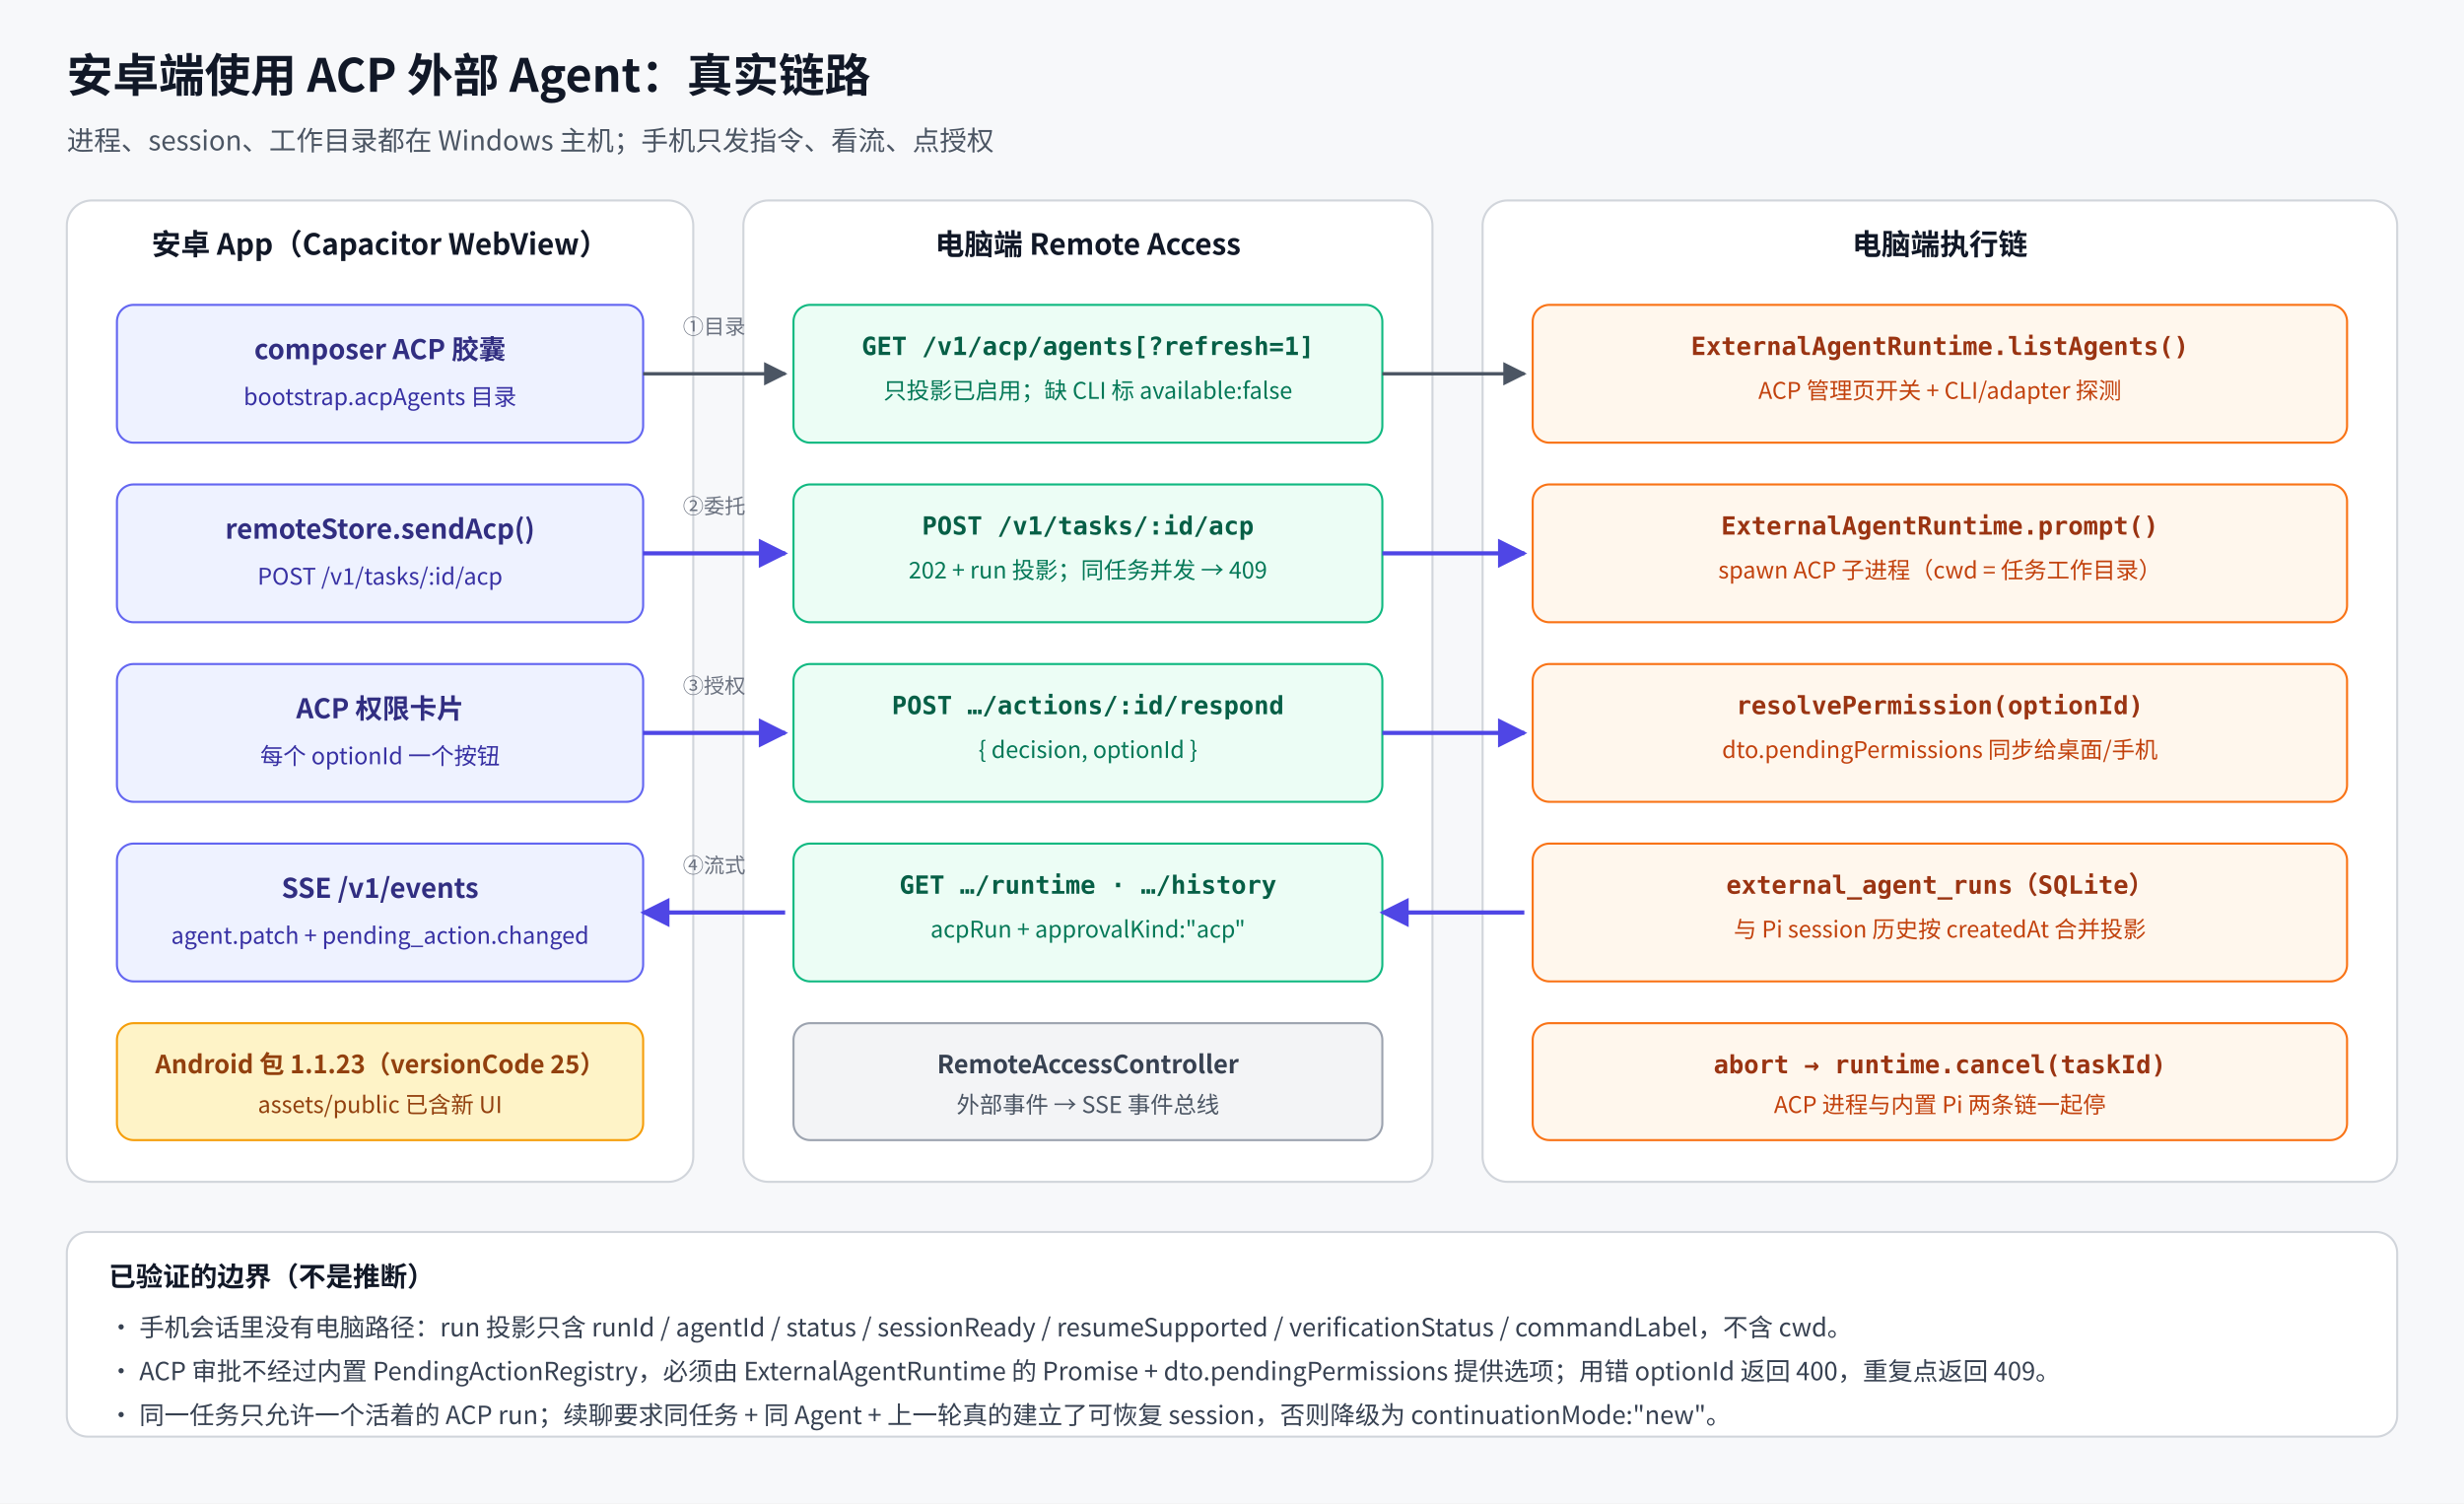
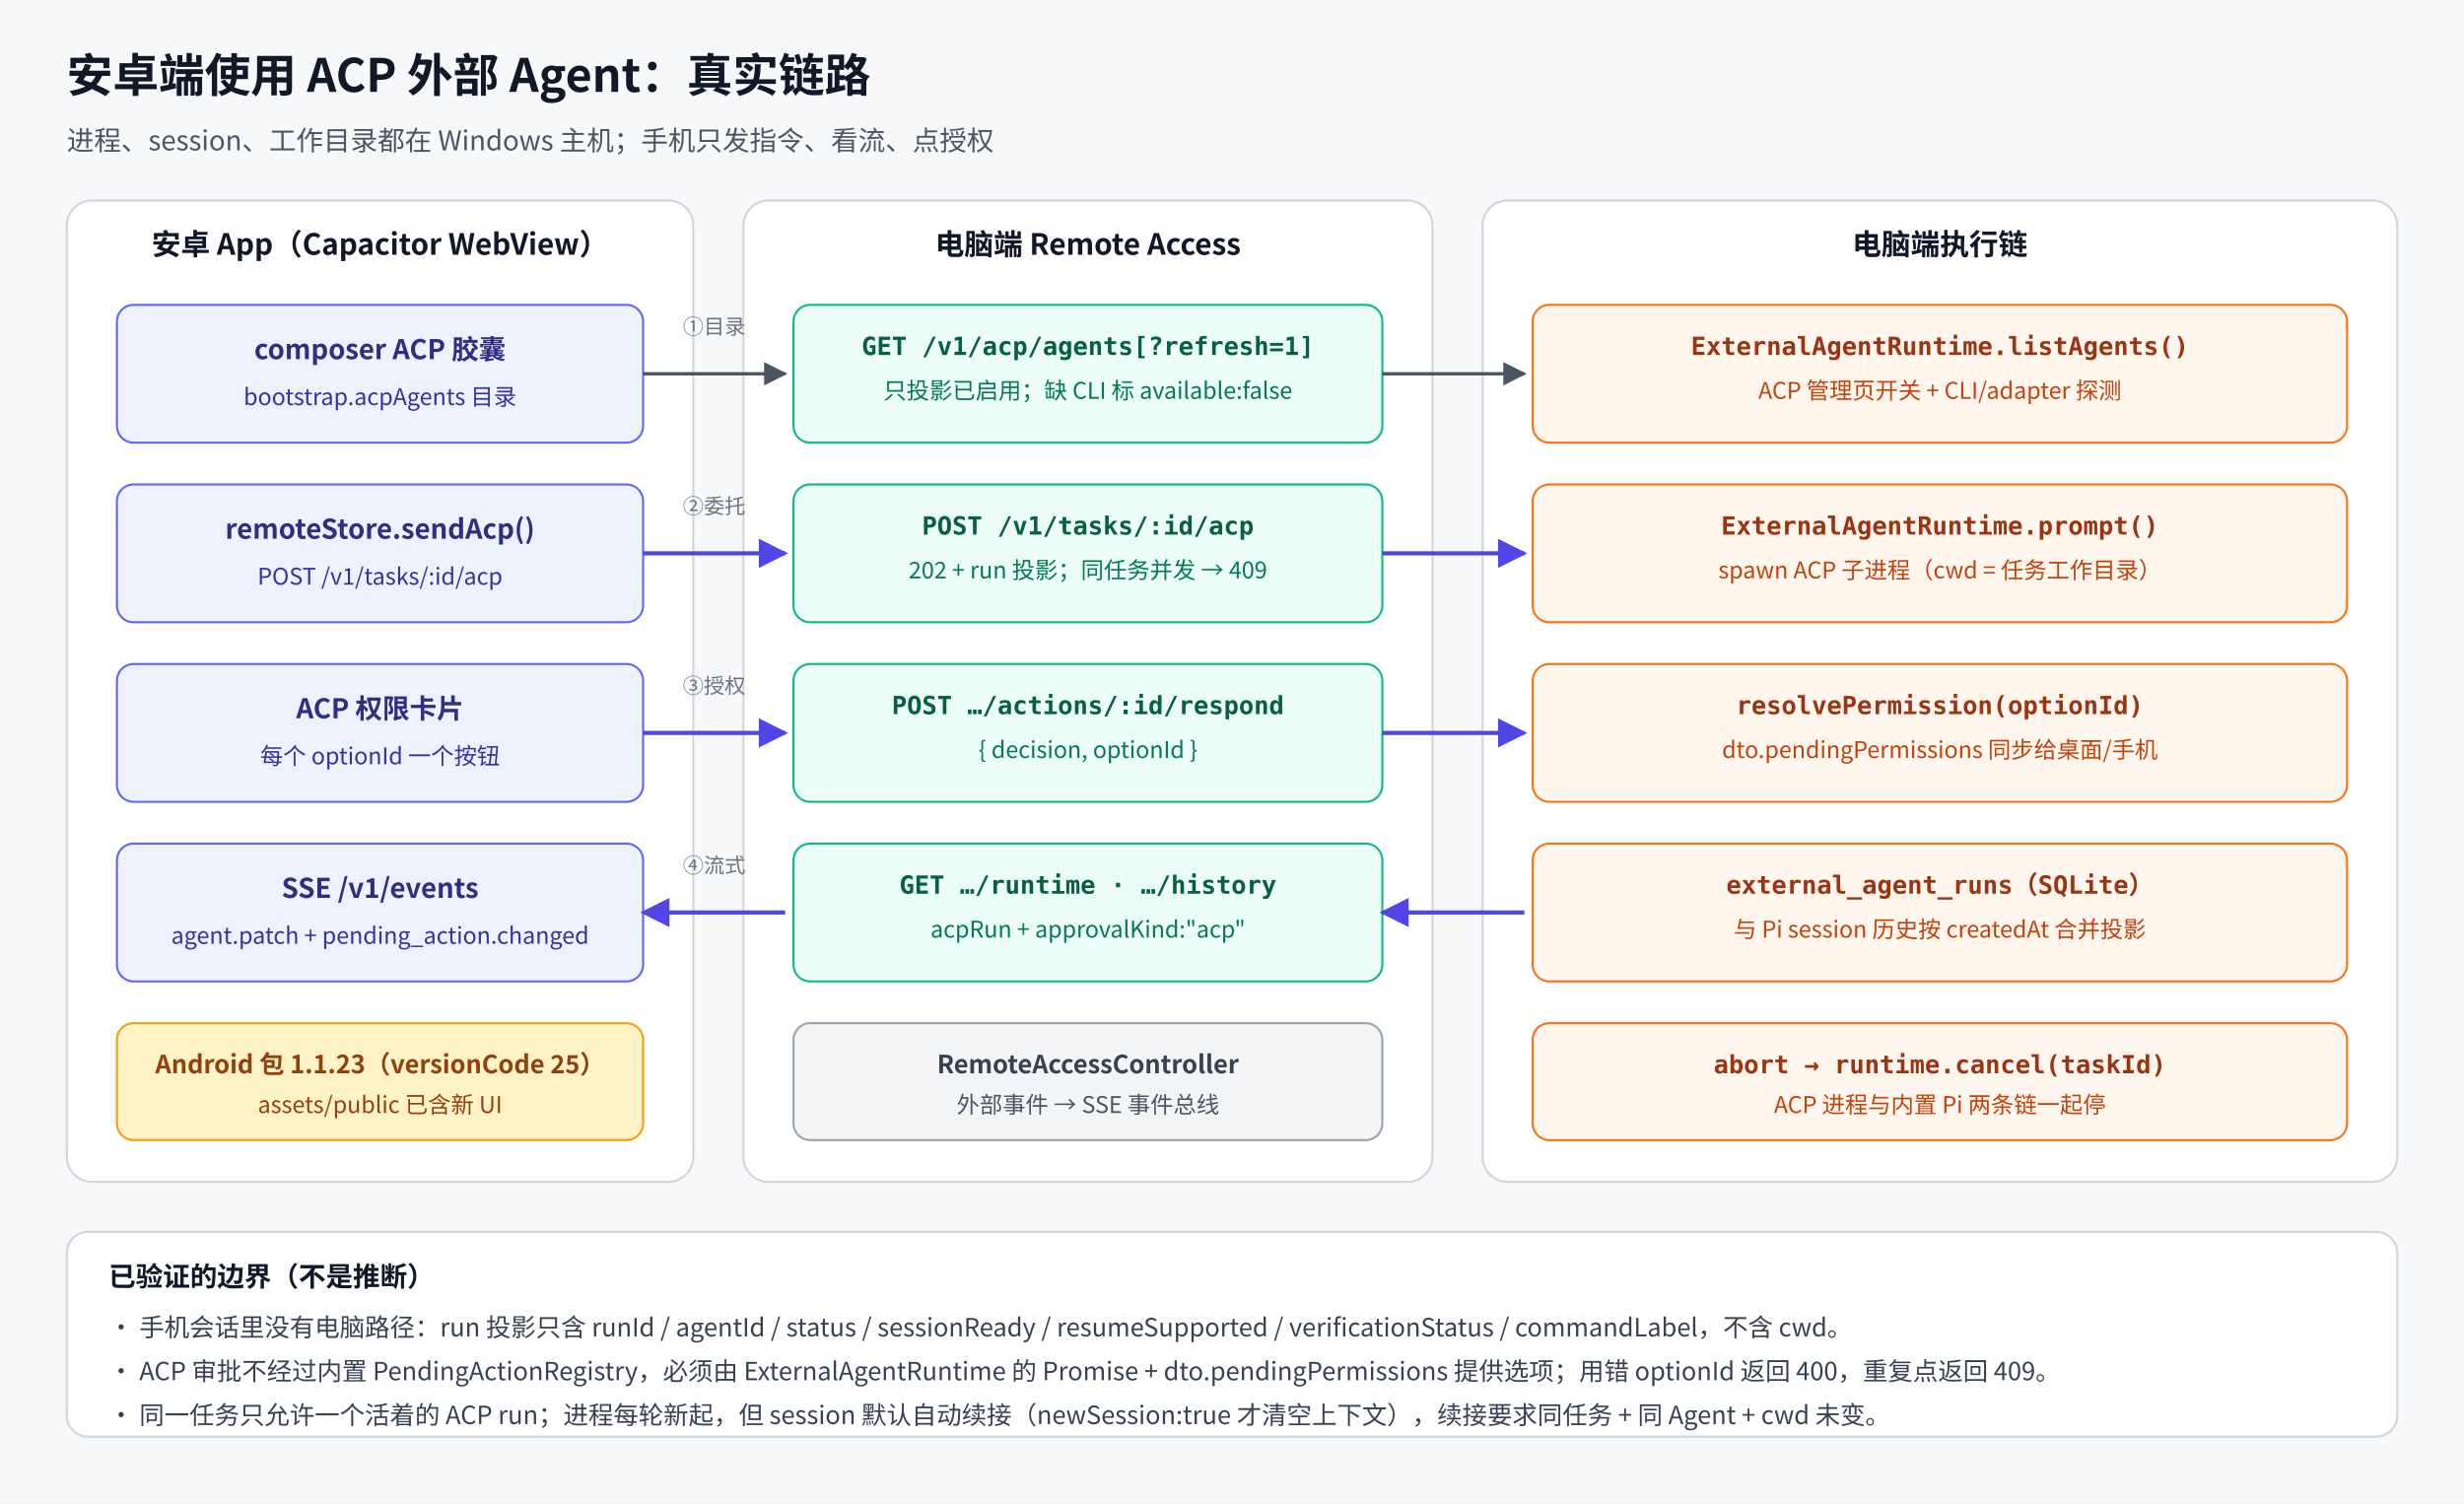
<svg xmlns="http://www.w3.org/2000/svg" viewBox="0 0 1180 720" width="1180" height="720" role="img" aria-label="安卓端 ACP 委托链路">
  <rect width="1180" height="720" fill="#f7f8fa" />
  <text x="32" y="44" font-family="Segoe UI, Noto Sans CJK SC, sans-serif" font-size="22" font-weight="700" fill="#111827">安卓端使用 ACP 外部 Agent：真实链路</text>
  <text x="32" y="72" font-family="Segoe UI, Noto Sans CJK SC, sans-serif" font-size="13" fill="#4b5563">进程、session、工作目录都在 Windows 主机；手机只发指令、看流、点授权</text>
  <rect x="32" y="96" width="300" height="470" rx="12" fill="#ffffff" stroke="#d1d5db" />
  <rect x="356" y="96" width="330" height="470" rx="12" fill="#ffffff" stroke="#d1d5db" />
  <rect x="710" y="96" width="438" height="470" rx="12" fill="#ffffff" stroke="#d1d5db" />
  <text x="182" y="122" text-anchor="middle" font-family="Segoe UI, Noto Sans CJK SC, sans-serif" font-size="14" font-weight="700" fill="#111827">安卓 App（Capacitor WebView）</text>
  <text x="521" y="122" text-anchor="middle" font-family="Segoe UI, Noto Sans CJK SC, sans-serif" font-size="14" font-weight="700" fill="#111827">电脑端 Remote Access</text>
  <text x="929" y="122" text-anchor="middle" font-family="Segoe UI, Noto Sans CJK SC, sans-serif" font-size="14" font-weight="700" fill="#111827">电脑端执行链</text>
  <rect x="56" y="146" width="252" height="66" rx="8" fill="#eef2ff" stroke="#6366f1" />
  <text x="182" y="172" text-anchor="middle" font-family="Segoe UI, Noto Sans CJK SC, sans-serif" font-size="13" font-weight="600" fill="#312e81">composer ACP 胶囊</text>
  <text x="182" y="194" text-anchor="middle" font-family="Segoe UI, Noto Sans CJK SC, sans-serif" font-size="11" fill="#3730a3">bootstrap.acpAgents 目录</text>
  <rect x="56" y="232" width="252" height="66" rx="8" fill="#eef2ff" stroke="#6366f1" />
  <text x="182" y="258" text-anchor="middle" font-family="Segoe UI, Noto Sans CJK SC, sans-serif" font-size="13" font-weight="600" fill="#312e81">remoteStore.sendAcp()</text>
  <text x="182" y="280" text-anchor="middle" font-family="Segoe UI, Noto Sans CJK SC, sans-serif" font-size="11" fill="#3730a3">POST /v1/tasks/:id/acp</text>
  <rect x="56" y="318" width="252" height="66" rx="8" fill="#eef2ff" stroke="#6366f1" />
  <text x="182" y="344" text-anchor="middle" font-family="Segoe UI, Noto Sans CJK SC, sans-serif" font-size="13" font-weight="600" fill="#312e81">ACP 权限卡片</text>
  <text x="182" y="366" text-anchor="middle" font-family="Segoe UI, Noto Sans CJK SC, sans-serif" font-size="11" fill="#3730a3">每个 optionId 一个按钮</text>
  <rect x="56" y="404" width="252" height="66" rx="8" fill="#eef2ff" stroke="#6366f1" />
  <text x="182" y="430" text-anchor="middle" font-family="Segoe UI, Noto Sans CJK SC, sans-serif" font-size="13" font-weight="600" fill="#312e81">SSE /v1/events</text>
  <text x="182" y="452" text-anchor="middle" font-family="Segoe UI, Noto Sans CJK SC, sans-serif" font-size="11" fill="#3730a3">agent.patch + pending_action.changed</text>
  <rect x="56" y="490" width="252" height="56" rx="8" fill="#fef3c7" stroke="#f59e0b" />
  <text x="182" y="514" text-anchor="middle" font-family="Segoe UI, Noto Sans CJK SC, sans-serif" font-size="12" font-weight="600" fill="#92400e">Android 包 1.1.23（versionCode 25）</text>
  <text x="182" y="533" text-anchor="middle" font-family="Segoe UI, Noto Sans CJK SC, sans-serif" font-size="11" fill="#92400e">assets/public 已含新 UI</text>
  <rect x="380" y="146" width="282" height="66" rx="8" fill="#ecfdf5" stroke="#10b981" />
  <text x="521" y="170" text-anchor="middle" font-family="Consolas, monospace" font-size="12" font-weight="600" fill="#065f46">GET /v1/acp/agents[?refresh=1]</text>
  <text x="521" y="191" text-anchor="middle" font-family="Segoe UI, Noto Sans CJK SC, sans-serif" font-size="11" fill="#047857">只投影已启用；缺 CLI 标 available:false</text>
  <rect x="380" y="232" width="282" height="66" rx="8" fill="#ecfdf5" stroke="#10b981" />
  <text x="521" y="256" text-anchor="middle" font-family="Consolas, monospace" font-size="12" font-weight="600" fill="#065f46">POST /v1/tasks/:id/acp</text>
  <text x="521" y="277" text-anchor="middle" font-family="Segoe UI, Noto Sans CJK SC, sans-serif" font-size="11" fill="#047857">202 + run 投影；同任务并发 → 409</text>
  <rect x="380" y="318" width="282" height="66" rx="8" fill="#ecfdf5" stroke="#10b981" />
  <text x="521" y="342" text-anchor="middle" font-family="Consolas, monospace" font-size="12" font-weight="600" fill="#065f46">POST …/actions/:id/respond</text>
  <text x="521" y="363" text-anchor="middle" font-family="Segoe UI, Noto Sans CJK SC, sans-serif" font-size="11" fill="#047857">{ decision, optionId }</text>
  <rect x="380" y="404" width="282" height="66" rx="8" fill="#ecfdf5" stroke="#10b981" />
  <text x="521" y="428" text-anchor="middle" font-family="Consolas, monospace" font-size="12" font-weight="600" fill="#065f46">GET …/runtime · …/history</text>
  <text x="521" y="449" text-anchor="middle" font-family="Segoe UI, Noto Sans CJK SC, sans-serif" font-size="11" fill="#047857">acpRun + approvalKind:"acp"</text>
  <rect x="380" y="490" width="282" height="56" rx="8" fill="#f3f4f6" stroke="#9ca3af" />
  <text x="521" y="514" text-anchor="middle" font-family="Segoe UI, Noto Sans CJK SC, sans-serif" font-size="12" font-weight="600" fill="#374151">RemoteAccessController</text>
  <text x="521" y="533" text-anchor="middle" font-family="Segoe UI, Noto Sans CJK SC, sans-serif" font-size="11" fill="#4b5563">外部事件 → SSE 事件总线</text>
  <rect x="734" y="146" width="390" height="66" rx="8" fill="#fff7ed" stroke="#f97316" />
  <text x="929" y="170" text-anchor="middle" font-family="Consolas, monospace" font-size="12" font-weight="600" fill="#9a3412">ExternalAgentRuntime.listAgents()</text>
  <text x="929" y="191" text-anchor="middle" font-family="Segoe UI, Noto Sans CJK SC, sans-serif" font-size="11" fill="#c2410c">ACP 管理页开关 + CLI/adapter 探测</text>
  <rect x="734" y="232" width="390" height="66" rx="8" fill="#fff7ed" stroke="#f97316" />
  <text x="929" y="256" text-anchor="middle" font-family="Consolas, monospace" font-size="12" font-weight="600" fill="#9a3412">ExternalAgentRuntime.prompt()</text>
  <text x="929" y="277" text-anchor="middle" font-family="Segoe UI, Noto Sans CJK SC, sans-serif" font-size="11" fill="#c2410c">spawn ACP 子进程（cwd = 任务工作目录）</text>
  <rect x="734" y="318" width="390" height="66" rx="8" fill="#fff7ed" stroke="#f97316" />
  <text x="929" y="342" text-anchor="middle" font-family="Consolas, monospace" font-size="12" font-weight="600" fill="#9a3412">resolvePermission(optionId)</text>
  <text x="929" y="363" text-anchor="middle" font-family="Segoe UI, Noto Sans CJK SC, sans-serif" font-size="11" fill="#c2410c">dto.pendingPermissions 同步给桌面/手机</text>
  <rect x="734" y="404" width="390" height="66" rx="8" fill="#fff7ed" stroke="#f97316" />
  <text x="929" y="428" text-anchor="middle" font-family="Consolas, monospace" font-size="12" font-weight="600" fill="#9a3412">external_agent_runs（SQLite）</text>
  <text x="929" y="449" text-anchor="middle" font-family="Segoe UI, Noto Sans CJK SC, sans-serif" font-size="11" fill="#c2410c">与 Pi session 历史按 createdAt 合并投影</text>
  <rect x="734" y="490" width="390" height="56" rx="8" fill="#fff7ed" stroke="#f97316" />
  <text x="929" y="514" text-anchor="middle" font-family="Consolas, monospace" font-size="12" font-weight="600" fill="#9a3412">abort → runtime.cancel(taskId)</text>
  <text x="929" y="533" text-anchor="middle" font-family="Segoe UI, Noto Sans CJK SC, sans-serif" font-size="11" fill="#c2410c">ACP 进程与内置 Pi 两条链一起停</text>
  <defs>
    <marker id="arrow" viewBox="0 0 10 10" refX="9" refY="5" markerWidth="7" markerHeight="7" orient="auto-start-reverse">
      <path d="M0,0 L10,5 L0,10 z" fill="#4b5563" />
    </marker>
    <marker id="arrowAccent" viewBox="0 0 10 10" refX="9" refY="5" markerWidth="7" markerHeight="7" orient="auto-start-reverse">
      <path d="M0,0 L10,5 L0,10 z" fill="#4f46e5" />
    </marker>
  </defs>
  <line x1="308" y1="179" x2="376" y2="179" stroke="#4b5563" stroke-width="1.6" marker-end="url(#arrow)" />
  <line x1="308" y1="265" x2="376" y2="265" stroke="#4f46e5" stroke-width="2" marker-end="url(#arrowAccent)" />
  <line x1="308" y1="351" x2="376" y2="351" stroke="#4f46e5" stroke-width="2" marker-end="url(#arrowAccent)" />
  <line x1="376" y1="437" x2="308" y2="437" stroke="#4f46e5" stroke-width="2" marker-end="url(#arrowAccent)" />
  <line x1="662" y1="179" x2="730" y2="179" stroke="#4b5563" stroke-width="1.6" marker-end="url(#arrow)" />
  <line x1="662" y1="265" x2="730" y2="265" stroke="#4f46e5" stroke-width="2" marker-end="url(#arrowAccent)" />
  <line x1="662" y1="351" x2="730" y2="351" stroke="#4f46e5" stroke-width="2" marker-end="url(#arrowAccent)" />
  <line x1="730" y1="437" x2="662" y2="437" stroke="#4f46e5" stroke-width="2" marker-end="url(#arrowAccent)" />
  <text x="342" y="160" text-anchor="middle" font-family="Segoe UI, Noto Sans CJK SC, sans-serif" font-size="10" fill="#6b7280">①目录</text>
  <text x="342" y="246" text-anchor="middle" font-family="Segoe UI, Noto Sans CJK SC, sans-serif" font-size="10" fill="#6b7280">②委托</text>
  <text x="342" y="332" text-anchor="middle" font-family="Segoe UI, Noto Sans CJK SC, sans-serif" font-size="10" fill="#6b7280">③授权</text>
  <text x="342" y="418" text-anchor="middle" font-family="Segoe UI, Noto Sans CJK SC, sans-serif" font-size="10" fill="#6b7280">④流式</text>
  <rect x="32" y="590" width="1116" height="98" rx="10" fill="#ffffff" stroke="#d1d5db" />
  <text x="52" y="616" font-family="Segoe UI, Noto Sans CJK SC, sans-serif" font-size="13" font-weight="700" fill="#111827">已验证的边界（不是推断）</text>
  <text x="52" y="640" font-family="Segoe UI, Noto Sans CJK SC, sans-serif" font-size="12" fill="#374151">• 手机会话里没有电脑路径：run 投影只含 runId / agentId / status / sessionReady / resumeSupported / verificationStatus / commandLabel，不含 cwd。</text>
  <text x="52" y="661" font-family="Segoe UI, Noto Sans CJK SC, sans-serif" font-size="12" fill="#374151">• ACP 审批不经过内置 PendingActionRegistry，必须由 ExternalAgentRuntime 的 Promise + dto.pendingPermissions 提供选项；用错 optionId 返回 400，重复点返回 409。</text>
-   <text x="52" y="682" font-family="Segoe UI, Noto Sans CJK SC, sans-serif" font-size="12" fill="#374151">• 同一任务只允许一个活着的 ACP run；续聊要求同任务 + 同 Agent + 上一轮真的建立了可恢复 session，否则降级为 continuationMode:"new"。</text>
+   <text x="52" y="682" font-family="Segoe UI, Noto Sans CJK SC, sans-serif" font-size="12" fill="#374151">• 同一任务只允许一个活着的 ACP run；进程每轮新起，但 session 默认自动续接（newSession:true 才清空上下文），续接要求同任务 + 同 Agent + cwd 未变。</text>
</svg>
